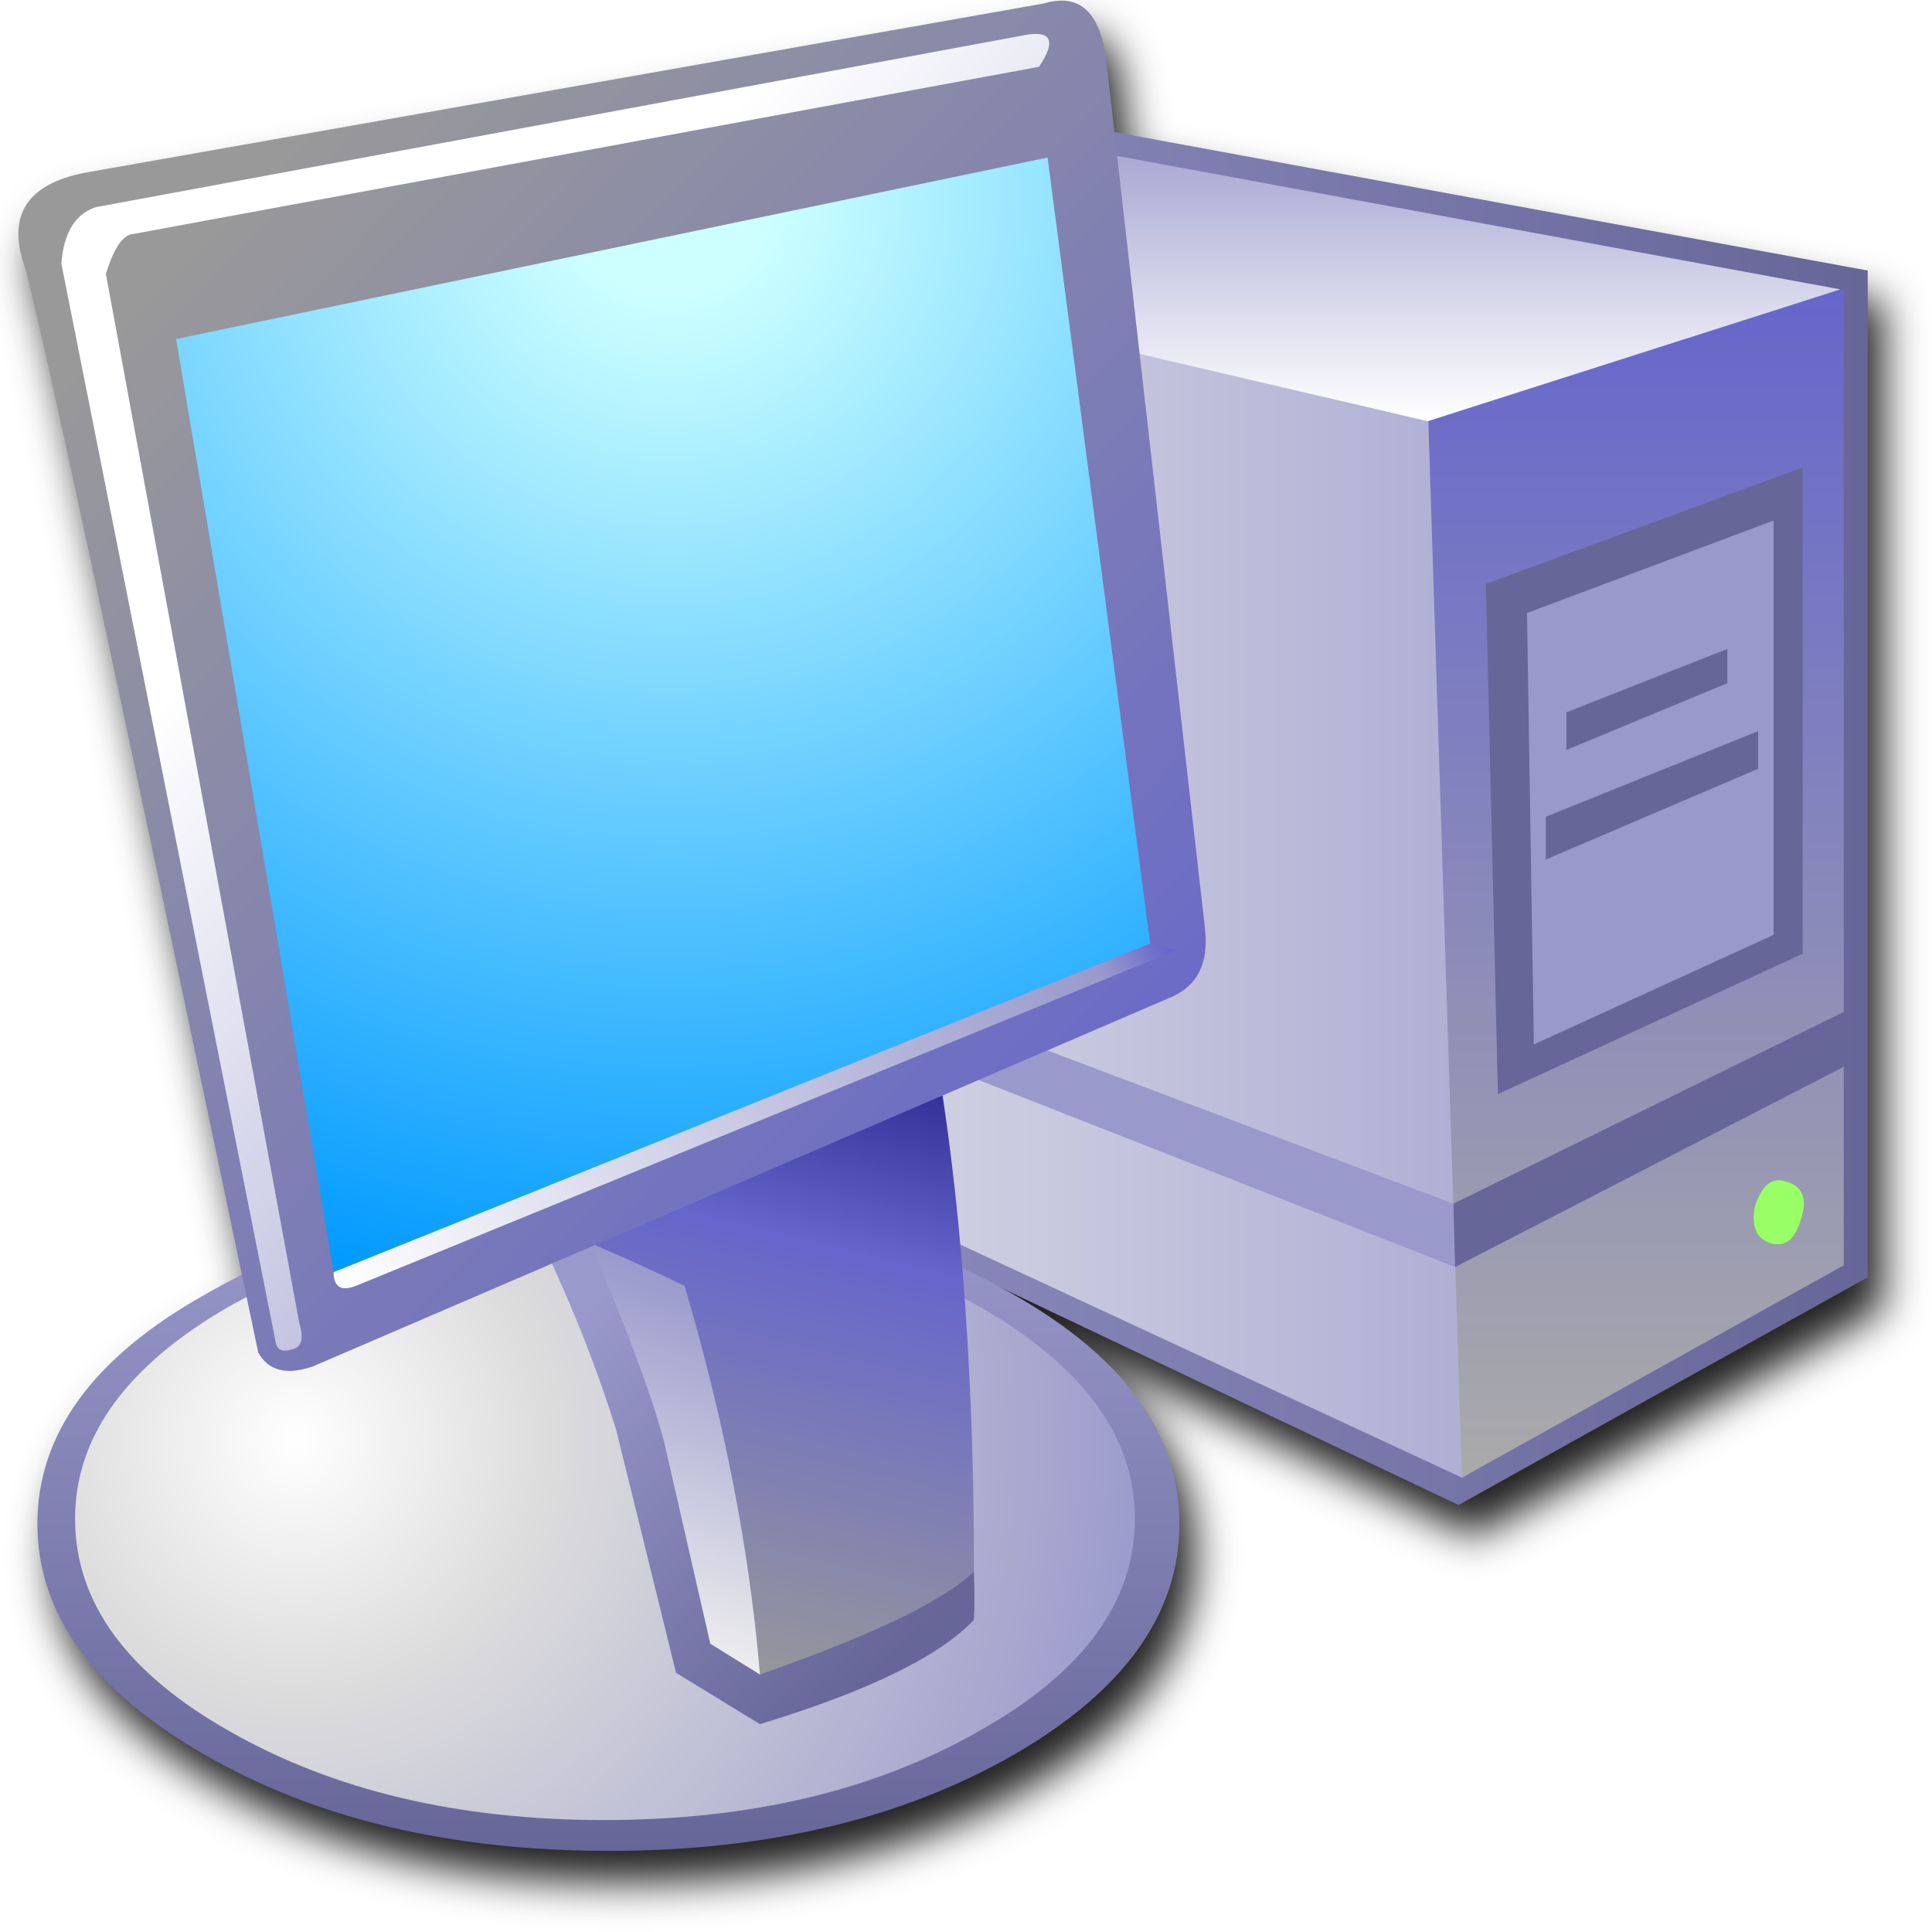
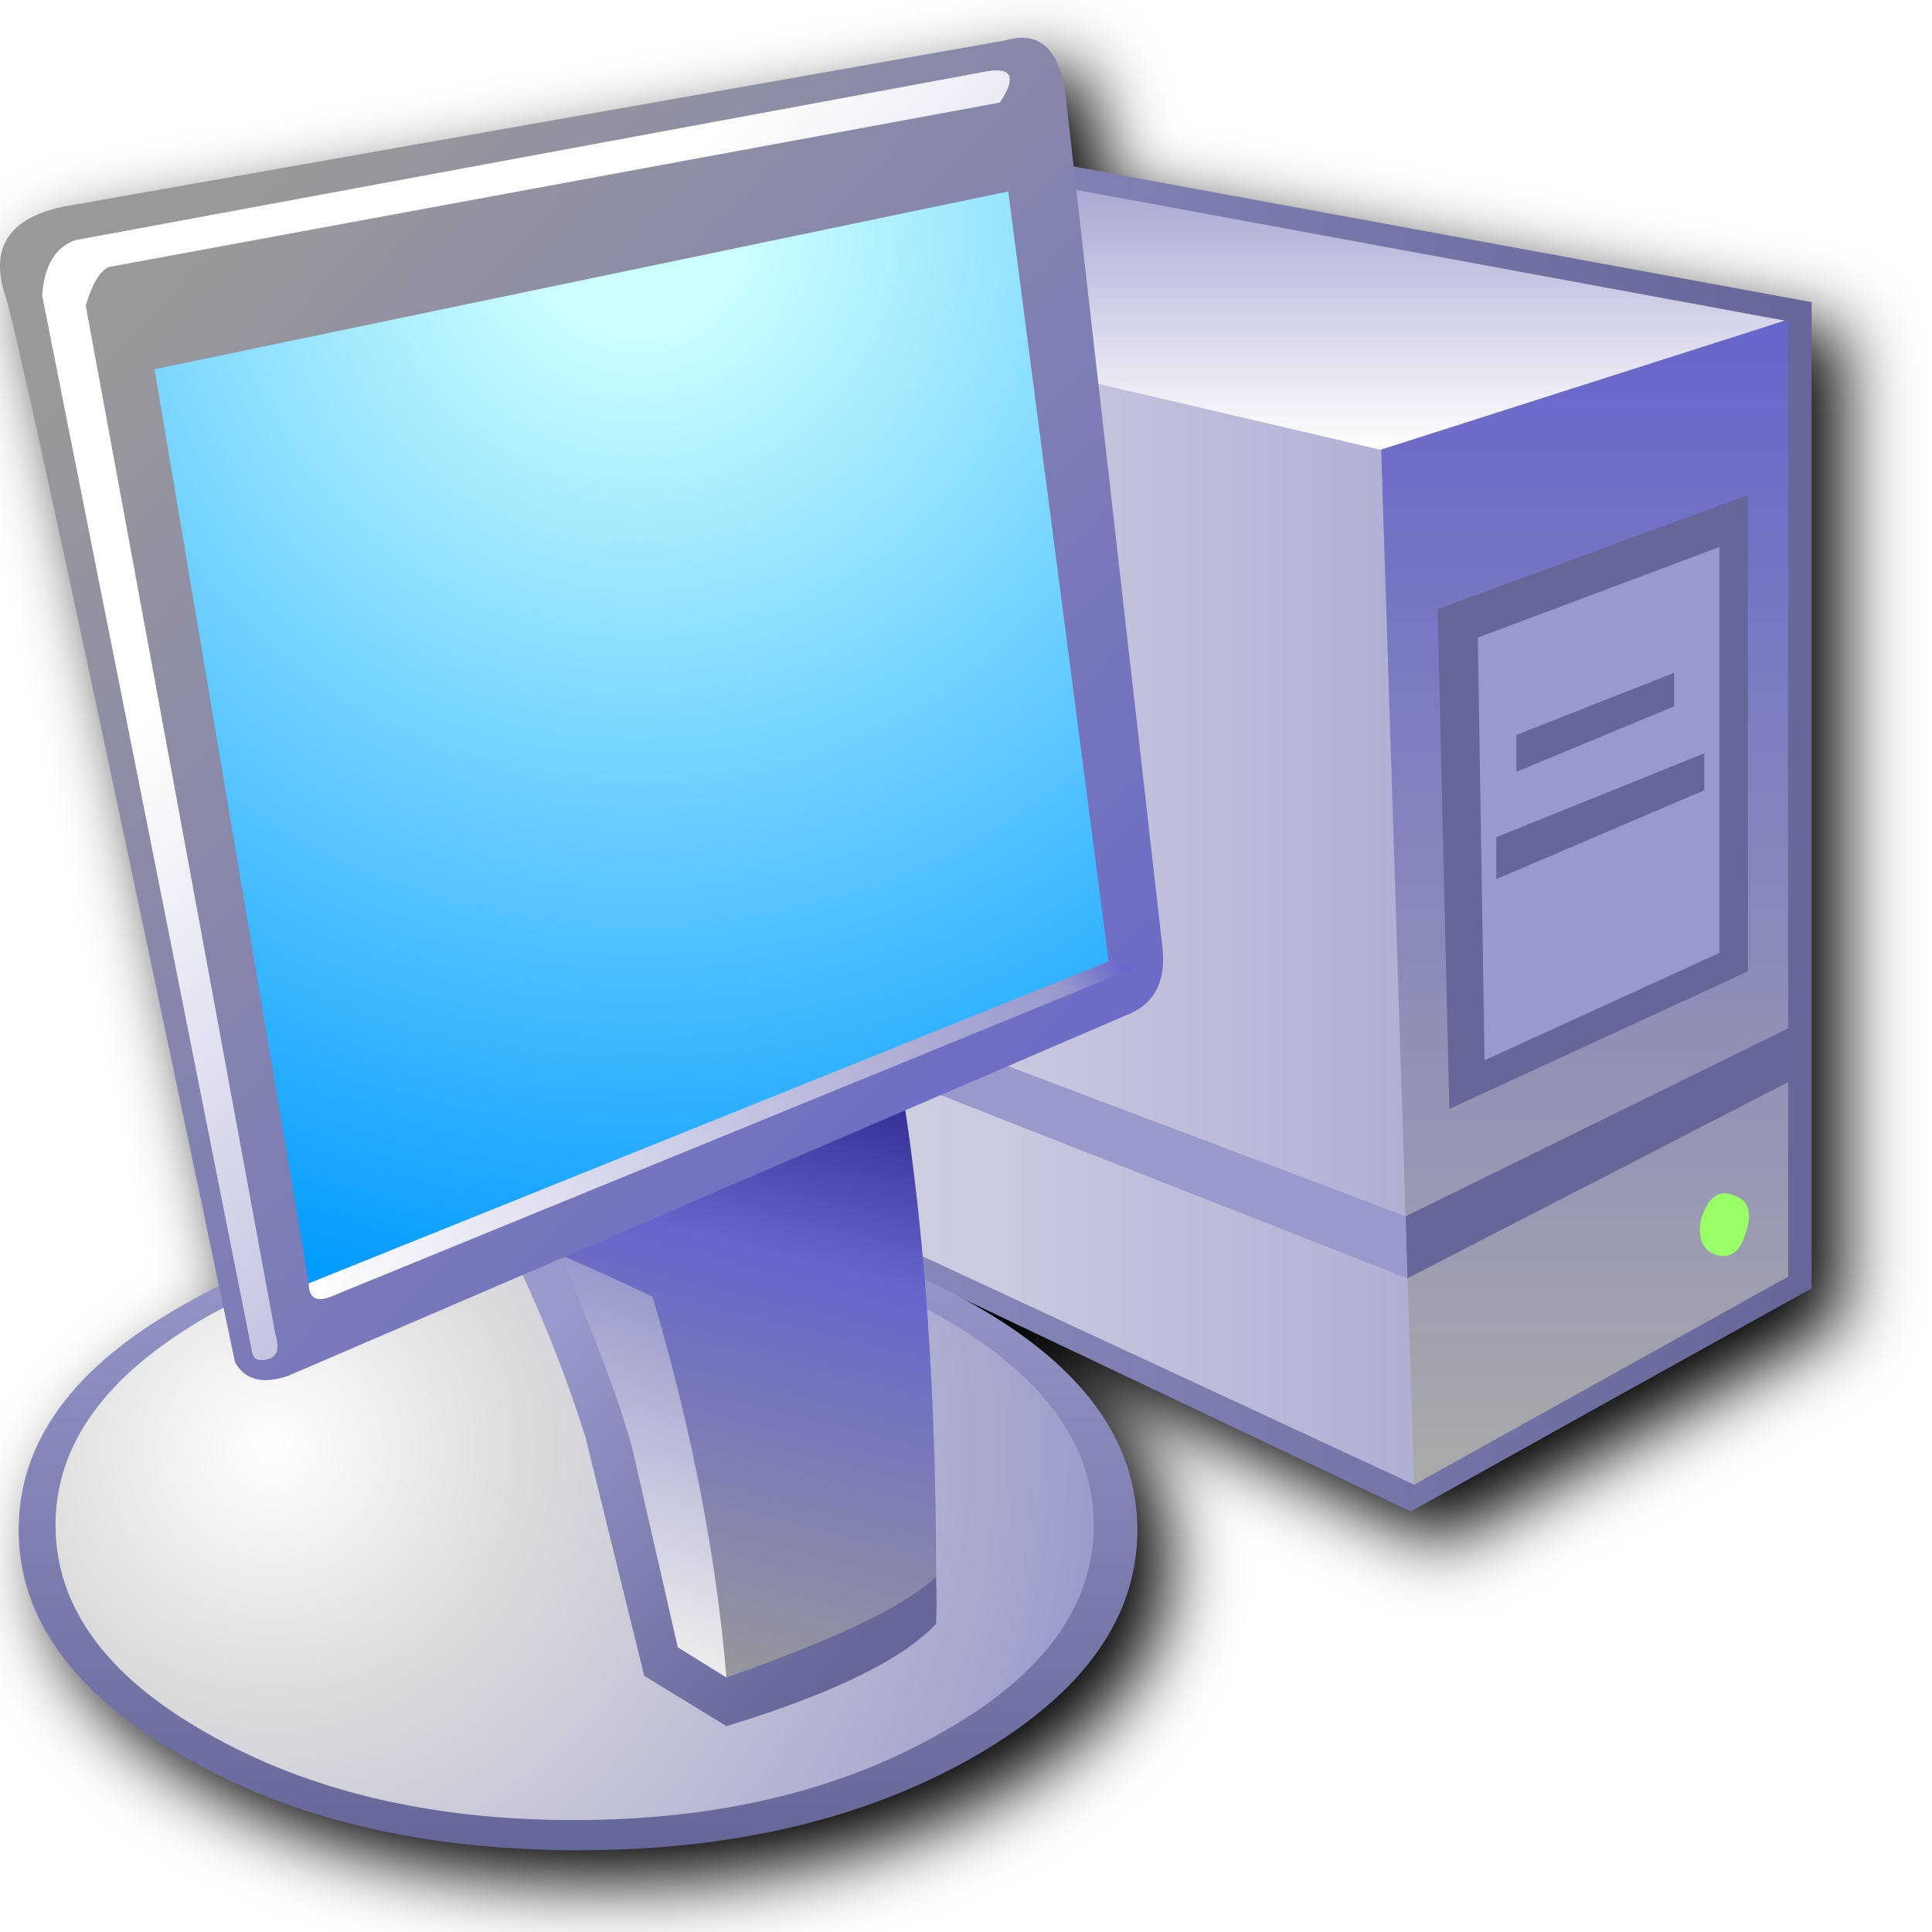
<svg xmlns="http://www.w3.org/2000/svg" id="svg8" version="1.1" viewBox="0 0 256 256" height="256" width="256">
  <defs id="defs2">
    <linearGradient gradientTransform="matrix(-0.1200788,0,0,0.117297,164.6624,107.4805)" gradientUnits="userSpaceOnUse" id="gradient0-3" spreadMethod="pad" x1="-819.2" x2="819.2">
      <stop offset="0.0" stop-color="#666699" id="stop44-6" />
      <stop offset="1.0" stop-color="#9999cc" id="stop46-7" />
    </linearGradient>
    <linearGradient gradientTransform="matrix(-0.1163698,0,0,0.1121971,163.0397,107.7123)" gradientUnits="userSpaceOnUse" id="gradient1-5" spreadMethod="pad" x1="-819.2" x2="819.2">
      <stop offset="0.0" stop-color="#9999cc" id="stop49-3" />
      <stop offset="1.0" stop-color="#eeeeee" id="stop51-5" />
    </linearGradient>
    <linearGradient gradientTransform="matrix(0,0.09828842,0.03430823,0,231.6561,119.7665)" gradientUnits="userSpaceOnUse" id="gradient2-6" spreadMethod="pad" x1="-819.2" x2="819.2">
      <stop offset="0.0" stop-color="#6666cc" id="stop54-2" />
      <stop offset="1.0" stop-color="#aaaaaa" id="stop56-9" />
    </linearGradient>
    <linearGradient gradientTransform="matrix(0,0.02596299,0.1159062,0,164.1987,35.61867)" gradientUnits="userSpaceOnUse" id="gradient3-1" spreadMethod="pad" x1="-819.2" x2="819.2">
      <stop offset="0.0" stop-color="#9999cc" id="stop59-2" />
      <stop offset="1.0" stop-color="#ffffff" id="stop61-7" />
    </linearGradient>
    <linearGradient gradientTransform="matrix(-0.06676196,-0.00695439,-0.00231812,0.02271762,154.4626,147.3522)" gradientUnits="userSpaceOnUse" id="gradient4-0" spreadMethod="pad" x1="-819.2" x2="819.2">
      <stop offset="0.0" stop-color="#9999cc" id="stop64-9" />
      <stop offset="1.0" stop-color="#9999cc" id="stop66-3" />
    </linearGradient>
    <linearGradient gradientTransform="matrix(0,0.05378043,0.09457945,0,92.33691,206.4644)" gradientUnits="userSpaceOnUse" id="gradient5-6" spreadMethod="pad" x1="-819.2" x2="819.2">
      <stop offset="0.0" stop-color="#9999cc" id="stop69-0" />
      <stop offset="1.0" stop-color="#666699" id="stop71-6" />
    </linearGradient>
    <radialGradient cx="0" cy="0" gradientTransform="matrix(0.1441873,0,0,0.1441873,50.14706,194.8737)" gradientUnits="userSpaceOnUse" id="gradient6-2" r="819.2" spreadMethod="pad">
      <stop offset="0.0" stop-color="#ffffff" id="stop74-6" />
      <stop offset="0.282" stop-color="#dddddd" id="stop76-1" />
      <stop offset="1.0" stop-color="#9999cc" id="stop78-8" />
    </radialGradient>
    <linearGradient gradientTransform="matrix(-0.02735384,-0.02642659,-0.03245372,0.03338098,115.9818,194.8737)" gradientUnits="userSpaceOnUse" id="gradient7-7" spreadMethod="pad" x1="-819.2" x2="819.2">
      <stop offset="0.0" stop-color="#666699" id="stop81-9" />
      <stop offset="1.0" stop-color="#9999cc" id="stop83-2" />
    </linearGradient>
    <linearGradient gradientTransform="matrix(-0.01251787,0.05007147,0.0375536,0.0092725,112.7364,186.0649)" gradientUnits="userSpaceOnUse" id="gradient8-0" spreadMethod="pad" x1="-819.2" x2="819.2">
      <stop offset="0.0" stop-color="#333399" id="stop86-2" />
      <stop offset="0.275" stop-color="#6666cc" id="stop88-3" />
      <stop offset="1.0" stop-color="#999999" id="stop90-7" />
    </linearGradient>
    <linearGradient gradientTransform="matrix(-0.08206159,-0.07927982,-0.08855232,0.09133403,101.8412,98.90344)" gradientUnits="userSpaceOnUse" id="gradient9-5" spreadMethod="pad" x1="-819.2" x2="819.2">
      <stop offset="0.0" stop-color="#6666cc" id="stop93-9" />
      <stop offset="1.0" stop-color="#999999" id="stop95-2" />
    </linearGradient>
    <radialGradient cx="0" cy="0" gradientTransform="matrix(0.1873043,0,0,0.1873043,100.6821,25.88256)" gradientUnits="userSpaceOnUse" id="gradient10-2" r="819.2" spreadMethod="pad">
      <stop offset="0.0" stop-color="#ccffff" id="stop98-8" />
      <stop offset="0.094" stop-color="#ccffff" id="stop100-9" />
      <stop offset="1.0" stop-color="#0099ff" id="stop102-7" />
    </radialGradient>
    <linearGradient gradientTransform="matrix(-0.0560986,-0.05424409,-0.0843797,0.08762507,112.2728,103.7715)" gradientUnits="userSpaceOnUse" id="gradient11-3" spreadMethod="pad" x1="-819.2" x2="819.2">
      <stop offset="0.0" stop-color="#9999cc" id="stop105-6" />
      <stop offset="1.0" stop-color="#ffffff" id="stop107-1" />
    </linearGradient>
    <linearGradient gradientTransform="matrix(-0.0653711,0.03477183,0.00417262,0.00834524,112.041,151.5248)" gradientUnits="userSpaceOnUse" id="gradient12-2" spreadMethod="pad" x1="-819.2" x2="819.2">
      <stop offset="0.0" stop-color="#6666cc" id="stop110-9" />
      <stop offset="0.078" stop-color="#9999cc" id="stop112-3" />
      <stop offset="1.0" stop-color="#ffffff" id="stop114-1" />
    </linearGradient>
    <linearGradient gradientTransform="matrix(-0.0097361,0.0278175,0.02364488,0.00788164,101.3776,197.6555)" gradientUnits="userSpaceOnUse" id="gradient13-9" spreadMethod="pad" x1="-819.2" x2="819.2">
      <stop offset="0.0" stop-color="#9999cc" id="stop117-4" />
      <stop offset="1.0" stop-color="#eeeeee" id="stop119-7" />
    </linearGradient>
-     <filter height="1.054" y="-0.027" width="1.054" x="-0.027" id="filter1175" style="color-interpolation-filters:sRGB">
-       <feGaussianBlur id="feGaussianBlur1177" stdDeviation="2.667" />
+     <filter style="color-interpolation-filters:sRGB" id="filter1574" x="-0.048" y="-0.048" width="1.096" height="1.096">
+       <feGaussianBlur stdDeviation="4.802" id="feGaussianBlur1576" />
    </filter>
  </defs>
  <g transform="translate(-12.56771)" id="layer1">
-     <g transform="matrix(1.033956,0,0,1.033956,-0.04779066,-3.142684)" id="g1173">
-       <path d="m 149.583,7.156 c -0.494,0.052 -1.018,0.161 -1.567,0.325 L 24.925,29.198 c -7.168,1.463 -9.734,5.347 -7.686,11.637 1.252,3.479 10.95,48.567 27.955,129.614 -1.595,0.785 -3.166,1.593 -4.69,2.473 -14.335,8.045 -21.51,17.847 -21.51,29.403 0,11.556 7.175,21.428 21.51,29.62 14.189,8.192 31.448,12.287 51.781,12.287 20.187,0 37.445,-4.096 51.781,-12.287 14.189,-8.192 21.284,-18.064 21.284,-29.62 0,-11.556 -7.095,-21.358 -21.284,-29.403 -0.722,-0.412 -1.48,-0.771 -2.217,-1.163 l 59.269,28.152 c 17.554,-9.801 35.033,-19.532 52.441,-29.186 V 41.712 l -96.535,-17.746 -1.104,-9.686 c -0.768,-5.12 -2.88,-7.492 -6.336,-7.124 z" style="mix-blend-mode:normal;fill:#212121;fill-opacity:1;stroke-width:4.388;filter:url(#filter1175)" id="path983" />
-       <g id="g1103" transform="matrix(0.9465496,0,0,0.9465496,2.661822,3.118304)">
-         <path style="fill:url(#gradient0-3);stroke-width:4.636" id="path2" stroke="none" fill-rule="evenodd" fill="url(#gradient0)" d="m 87.469,146.657 120.079,57.026 q 27.817,-15.531 55.403,-30.831 V 36.546 L 125.486,11.278 66.374,24.26 87.469,146.657" />
-         <path style="fill:url(#gradient1-5);stroke-width:4.636" id="path4" stroke="none" fill-rule="evenodd" fill="url(#gradient1)" d="M 90.251,145.266 208.011,199.974 257.387,170.997 258.315,40.255 124.791,15.683 67.997,25.651 90.251,145.266" />
-         <path style="fill:url(#gradient2-6);stroke-width:4.636" id="path6" stroke="none" fill-rule="evenodd" fill="url(#gradient2)" d="m 208.011,199.974 51.694,-28.745 V 39.096 l -56.33,15.068 4.636,145.81" />
-         <path style="fill:url(#gradient3-1);stroke-width:4.636" id="path8" stroke="none" fill-rule="evenodd" fill="url(#gradient3)" d="M 124.791,14.292 69.387,25.651 203.375,56.945 259.242,39.096 124.791,14.292" />
-         <path style="fill:url(#gradient4-0);stroke-width:4.636" id="path10" stroke="none" fill-rule="evenodd" fill="url(#gradient4)" d="m 206.852,162.884 -105.011,-39.64 0.695,7.186 104.547,41.031 -0.232,-8.577" />
-         <path id="path12" stroke="none" fill-rule="evenodd" fill="#99ff66" d="m 247.651,163.347 q -0.695,3.941 2.086,4.868 3.014,0.927 4.173,-3.245 1.391,-4.173 -2.086,-5.1 -2.782,-0.927 -4.173,3.477" style="stroke-width:4.636" />
-         <path id="path14" stroke="none" fill-rule="evenodd" fill="#666699" d="m 211.257,78.968 1.623,69.08 41.263,-19.009 V 63.204 l -42.885,15.763 m 36.858,-6.723 -0.232,52.621 -28.977,13.445 -1.855,-54.94 31.063,-11.127" style="stroke-width:4.636" />
-         <path id="path16" stroke="none" fill-rule="evenodd" fill="#9999cc" d="m 216.82,82.908 0.927,58.417 32.454,-14.836 V 70.391 l -33.381,12.518" style="stroke-width:4.636" />
-         <path id="path18" stroke="none" fill-rule="evenodd" fill="#666699" d="m 219.37,110.494 v 5.795 l 28.745,-12.286 v -5.1 l -28.745,11.591" style="stroke-width:4.636" />
-         <path id="path20" stroke="none" fill-rule="evenodd" fill="#666699" d="m 222.152,96.354 v 5.1 l 21.79,-9.041 V 87.776 l -21.79,8.577" style="stroke-width:4.636" />
-         <path id="path22" stroke="none" fill-rule="evenodd" fill="#666699" d="m 207.084,171.461 53.085,-27.354 v -7.418 l -53.317,26.195" style="stroke-width:4.636" />
-         <path style="fill:url(#gradient5-6);stroke-width:4.636" id="path24" stroke="none" fill-rule="evenodd" fill="url(#gradient5)" d="m 15.143,206.233 q 0,18.313 22.718,31.295 22.486,12.981 54.708,12.981 31.99,0 54.708,-12.981 22.486,-12.981 22.486,-31.295 0,-18.313 -22.486,-31.063 -22.718,-12.981 -54.708,-12.981 -32.222,0 -54.708,12.981 -22.718,12.75 -22.718,31.063" />
-         <path style="fill:url(#gradient6-2);stroke-width:4.636" id="path26" stroke="none" fill-rule="evenodd" fill="url(#gradient6)" d="m 20.243,205.537 q 0,16.922 20.863,28.745 21.095,12.054 50.767,12.054 29.672,0 50.767,-12.054 21.095,-11.822 21.095,-28.745 0,-16.69 -21.095,-28.745 -21.095,-11.822 -50.767,-11.822 -29.672,0 -50.767,11.822 -20.863,12.054 -20.863,28.745" />
-         <path style="fill:url(#gradient7-7);stroke-width:4.636" id="path28" stroke="none" fill-rule="evenodd" fill="url(#gradient7)" d="m 136.149,145.498 -54.94,18.081 c 5.1,10.045 9.195,20.013 12.286,29.904 l 8.113,32.917 11.359,6.954 c 14.681,-4.482 24.34,-9.195 28.977,-14.141 0.107,-2.033 0.066,-3.964 0,-6.491" />
-         <path style="fill:url(#gradient8-0);stroke-width:4.636" id="path30" stroke="none" fill-rule="evenodd" fill="url(#gradient8)" d="m 137.309,145.73 -48.681,19.009 c 9.736,17.927 16.459,37.322 20.168,58.185 l 4.173,3.709 c 13.909,-4.945 23.877,-9.272 28.977,-13.909 0,-25.19 -1.545,-47.522 -4.636,-66.994" />
-         <path style="fill:url(#gradient13-9);stroke-width:4.636" id="path40" stroke="none" fill-rule="evenodd" fill="url(#gradient13)" d="m 99.987,195.106 6.259,27.354 6.723,4.173 q -2.086,-25.036 -10.2,-52.621 -6.259,-3.014 -12.75,-5.795 7.65,18.081 9.968,26.89" />
-         <path style="fill:url(#gradient9-5);stroke-width:4.636" id="path32" stroke="none" fill-rule="evenodd" fill="url(#gradient9)" d="M 52.465,184.906 168.835,134.834 q 5.1,-2.318 4.404,-9.041 L 159.794,7.569 Q 158.403,-1.703 151.449,0.383 L 21.402,23.333 q -11.359,2.318 -8.113,12.286 2.086,5.795 31.758,147.433 2.086,3.709 7.418,1.855" />
-         <path style="fill:url(#gradient10-2);stroke-width:4.636" id="path34" stroke="none" fill-rule="evenodd" fill="url(#gradient10)" d="M 55.247,172.156 165.821,127.88 151.913,21.246 33.92,45.818 55.247,172.156" />
-         <path style="fill:url(#gradient11-3);stroke-width:4.636" id="path36" stroke="none" fill-rule="evenodd" fill="url(#gradient11)" d="M 50.611,179.111 24.416,37.01 q 1.391,-4.636 3.245,-5.332 L 150.754,8.96 q 3.709,-5.563 -2.55,-4.173 L 23.025,27.969 q -4.173,1.391 -4.636,7.65 L 47.365,181.429 q 0.232,1.855 2.318,1.159 1.854,-0.464 0.927,-3.477" />
-         <path style="fill:url(#gradient12-2);stroke-width:4.636" id="path38" stroke="none" fill-rule="evenodd" fill="url(#gradient12)" d="m 55.247,172.156 q 0,3.014 3.014,1.854 L 169.299,128.575 165.821,127.648 55.247,172.156" />
-       </g>
+     <path id="path1406" style="fill:#000000;fill-opacity:1;stroke-width:4.445;filter:url(#filter1574)" d="m 151.3,9.037 c -0.5,0.053 -1.026,0.163 -1.582,0.33 L 25.038,31.37 c -7.26,1.482 -9.854,5.408 -7.779,11.779 1.277,3.548 10.874,48.063 28.326,131.262 -1.623,0.799 -3.217,1.634 -4.768,2.529 -14.52,8.149 -21.781,18.076 -21.781,29.781 0,11.705 7.261,21.707 21.781,30.004 14.372,8.297 31.854,12.445 52.449,12.445 20.447,0 37.929,-4.148 52.449,-12.445 14.372,-8.297 21.559,-18.299 21.559,-30.004 0,-11.705 -7.187,-21.632 -21.559,-29.781 -0.484,-0.277 -0.98,-0.537 -1.471,-0.805 l 59.256,28.143 c 17.78,-9.927 35.484,-19.78 53.115,-29.559 V 44.037 l -97.783,-17.975 -1.115,-9.805 c -0.778,-5.186 -2.918,-7.593 -6.418,-7.221 z" />
+     <g id="g1103" transform="matrix(0.9587292,0,0,0.9587292,0.5186802,5)">
+       <path style="fill:url(#gradient0-3);stroke-width:4.636" id="path2" stroke="none" fill-rule="evenodd" fill="url(#gradient0)" d="m 87.469,146.657 120.079,57.026 q 27.817,-15.531 55.403,-30.831 V 36.546 L 125.486,11.278 66.374,24.26 87.469,146.657" />
+       <path style="fill:url(#gradient1-5);stroke-width:4.636" id="path4" stroke="none" fill-rule="evenodd" fill="url(#gradient1)" d="M 90.251,145.266 208.011,199.974 257.387,170.997 258.315,40.255 124.791,15.683 67.997,25.651 90.251,145.266" />
+       <path style="fill:url(#gradient2-6);stroke-width:4.636" id="path6" stroke="none" fill-rule="evenodd" fill="url(#gradient2)" d="m 208.011,199.974 51.694,-28.745 V 39.096 l -56.33,15.068 4.636,145.81" />
+       <path style="fill:url(#gradient3-1);stroke-width:4.636" id="path8" stroke="none" fill-rule="evenodd" fill="url(#gradient3)" d="M 124.791,14.292 69.387,25.651 203.375,56.945 259.242,39.096 124.791,14.292" />
+       <path style="fill:url(#gradient4-0);stroke-width:4.636" id="path10" stroke="none" fill-rule="evenodd" fill="url(#gradient4)" d="m 206.852,162.884 -105.011,-39.64 0.695,7.186 104.547,41.031 -0.232,-8.577" />
+       <path id="path12" stroke="none" fill-rule="evenodd" fill="#99ff66" d="m 247.651,163.347 q -0.695,3.941 2.086,4.868 3.014,0.927 4.173,-3.245 1.391,-4.173 -2.086,-5.1 -2.782,-0.927 -4.173,3.477" style="stroke-width:4.636" />
+       <path id="path14" stroke="none" fill-rule="evenodd" fill="#666699" d="m 211.257,78.968 1.623,69.08 41.263,-19.009 V 63.204 l -42.885,15.763 m 36.858,-6.723 -0.232,52.621 -28.977,13.445 -1.855,-54.94 31.063,-11.127" style="stroke-width:4.636" />
+       <path id="path16" stroke="none" fill-rule="evenodd" fill="#9999cc" d="m 216.82,82.908 0.927,58.417 32.454,-14.836 V 70.391 l -33.381,12.518" style="stroke-width:4.636" />
+       <path id="path18" stroke="none" fill-rule="evenodd" fill="#666699" d="m 219.37,110.494 v 5.795 l 28.745,-12.286 v -5.1 l -28.745,11.591" style="stroke-width:4.636" />
+       <path id="path20" stroke="none" fill-rule="evenodd" fill="#666699" d="m 222.152,96.354 v 5.1 l 21.79,-9.041 V 87.776 l -21.79,8.577" style="stroke-width:4.636" />
+       <path id="path22" stroke="none" fill-rule="evenodd" fill="#666699" d="m 207.084,171.461 53.085,-27.354 v -7.418 l -53.317,26.195" style="stroke-width:4.636" />
+       <path style="fill:url(#gradient5-6);stroke-width:4.636" id="path24" stroke="none" fill-rule="evenodd" fill="url(#gradient5)" d="m 15.143,206.233 q 0,18.313 22.718,31.295 22.486,12.981 54.708,12.981 31.99,0 54.708,-12.981 22.486,-12.981 22.486,-31.295 0,-18.313 -22.486,-31.063 -22.718,-12.981 -54.708,-12.981 -32.222,0 -54.708,12.981 -22.718,12.75 -22.718,31.063" />
+       <path style="fill:url(#gradient6-2);stroke-width:4.636" id="path26" stroke="none" fill-rule="evenodd" fill="url(#gradient6)" d="m 20.243,205.537 q 0,16.922 20.863,28.745 21.095,12.054 50.767,12.054 29.672,0 50.767,-12.054 21.095,-11.822 21.095,-28.745 0,-16.69 -21.095,-28.745 -21.095,-11.822 -50.767,-11.822 -29.672,0 -50.767,11.822 -20.863,12.054 -20.863,28.745" />
+       <path style="fill:url(#gradient7-7);stroke-width:4.636" id="path28" stroke="none" fill-rule="evenodd" fill="url(#gradient7)" d="m 136.149,145.498 -54.94,18.081 c 5.1,10.045 9.195,20.013 12.286,29.904 l 8.113,32.917 11.359,6.954 c 14.681,-4.482 24.34,-9.195 28.977,-14.141 0.107,-2.033 0.066,-3.964 0,-6.491" />
+       <path style="fill:url(#gradient8-0);stroke-width:4.636" id="path30" stroke="none" fill-rule="evenodd" fill="url(#gradient8)" d="m 137.309,145.73 -48.681,19.009 c 9.736,17.927 16.459,37.322 20.168,58.185 l 4.173,3.709 c 13.909,-4.945 23.877,-9.272 28.977,-13.909 0,-25.19 -1.545,-47.522 -4.636,-66.994" />
+       <path style="fill:url(#gradient13-9);stroke-width:4.636" id="path40" stroke="none" fill-rule="evenodd" fill="url(#gradient13)" d="m 99.987,195.106 6.259,27.354 6.723,4.173 q -2.086,-25.036 -10.2,-52.621 -6.259,-3.014 -12.75,-5.795 7.65,18.081 9.968,26.89" />
+       <path style="fill:url(#gradient9-5);stroke-width:4.636" id="path32" stroke="none" fill-rule="evenodd" fill="url(#gradient9)" d="M 52.465,184.906 168.835,134.834 q 5.1,-2.318 4.404,-9.041 L 159.794,7.569 Q 158.403,-1.703 151.449,0.383 L 21.402,23.333 q -11.359,2.318 -8.113,12.286 2.086,5.795 31.758,147.433 2.086,3.709 7.418,1.855" />
+       <path style="fill:url(#gradient10-2);stroke-width:4.636" id="path34" stroke="none" fill-rule="evenodd" fill="url(#gradient10)" d="M 55.247,172.156 165.821,127.88 151.913,21.246 33.92,45.818 55.247,172.156" />
+       <path style="fill:url(#gradient11-3);stroke-width:4.636" id="path36" stroke="none" fill-rule="evenodd" fill="url(#gradient11)" d="M 50.611,179.111 24.416,37.01 q 1.391,-4.636 3.245,-5.332 L 150.754,8.96 q 3.709,-5.563 -2.55,-4.173 L 23.025,27.969 q -4.173,1.391 -4.636,7.65 L 47.365,181.429 q 0.232,1.855 2.318,1.159 1.854,-0.464 0.927,-3.477" />
+       <path style="fill:url(#gradient12-2);stroke-width:4.636" id="path38" stroke="none" fill-rule="evenodd" fill="url(#gradient12)" d="m 55.247,172.156 q 0,3.014 3.014,1.854 L 169.299,128.575 165.821,127.648 55.247,172.156" />
    </g>
  </g>
</svg>
